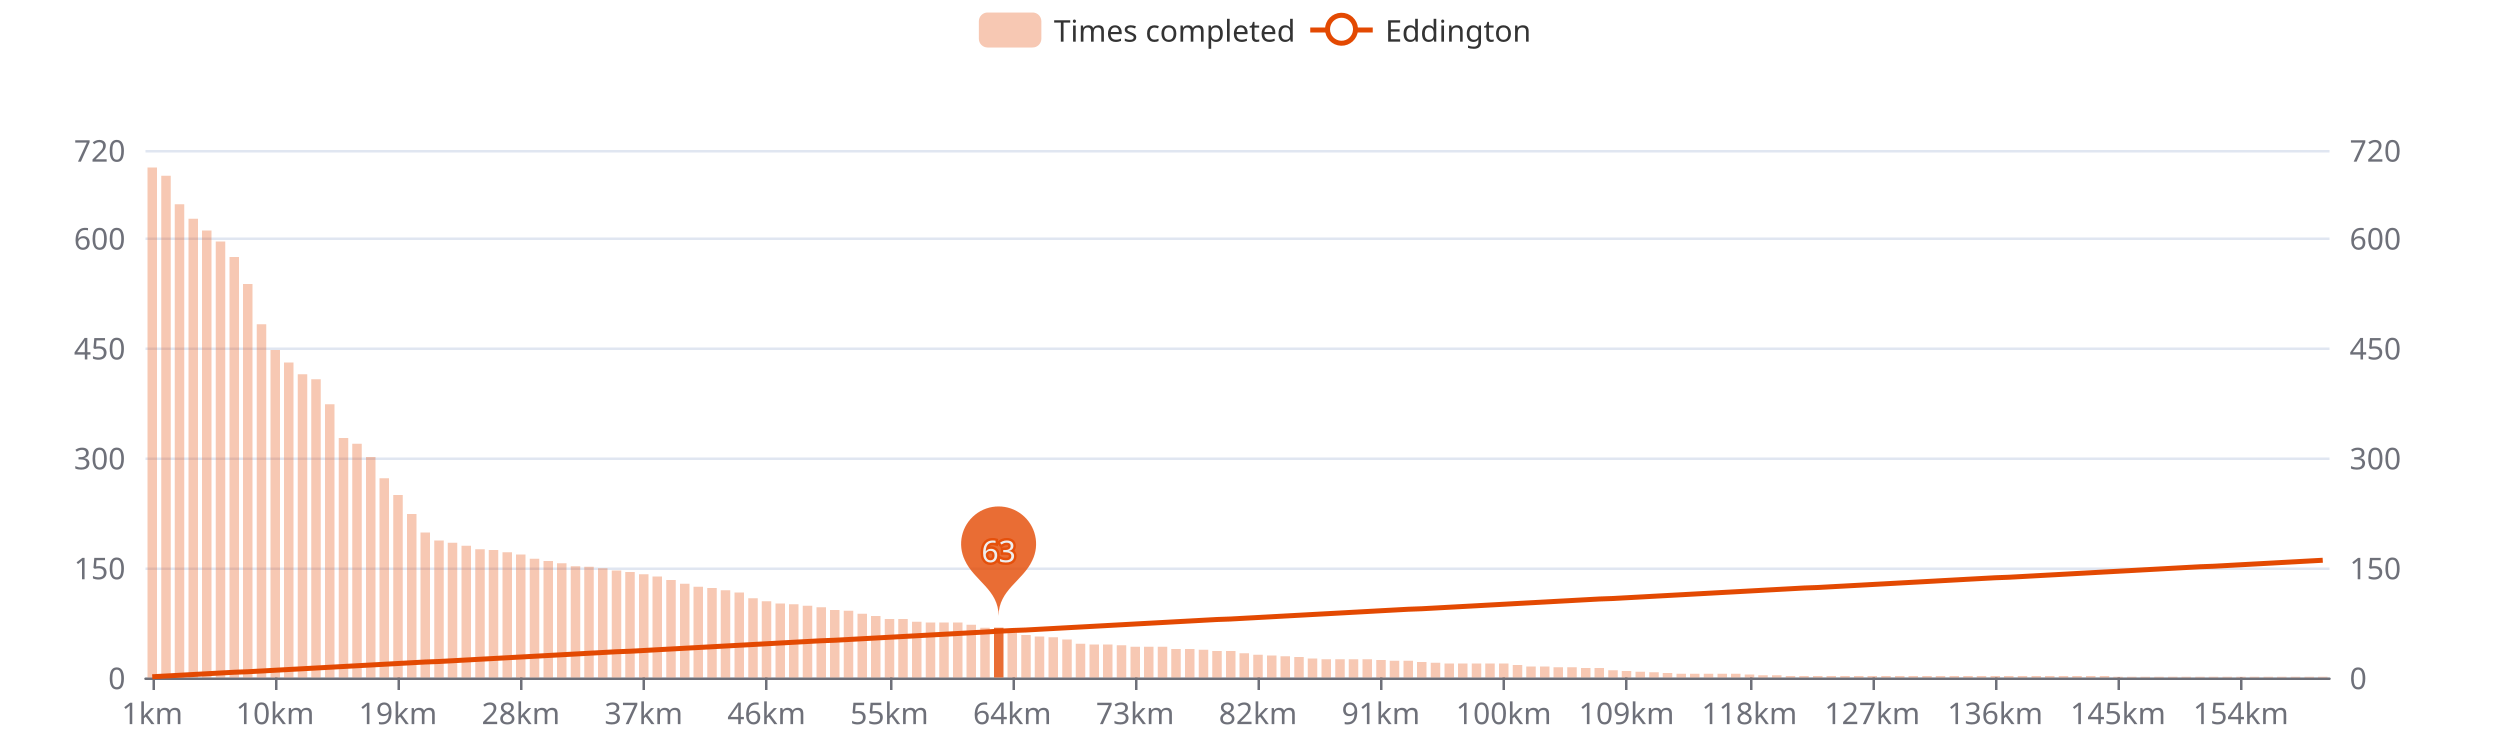
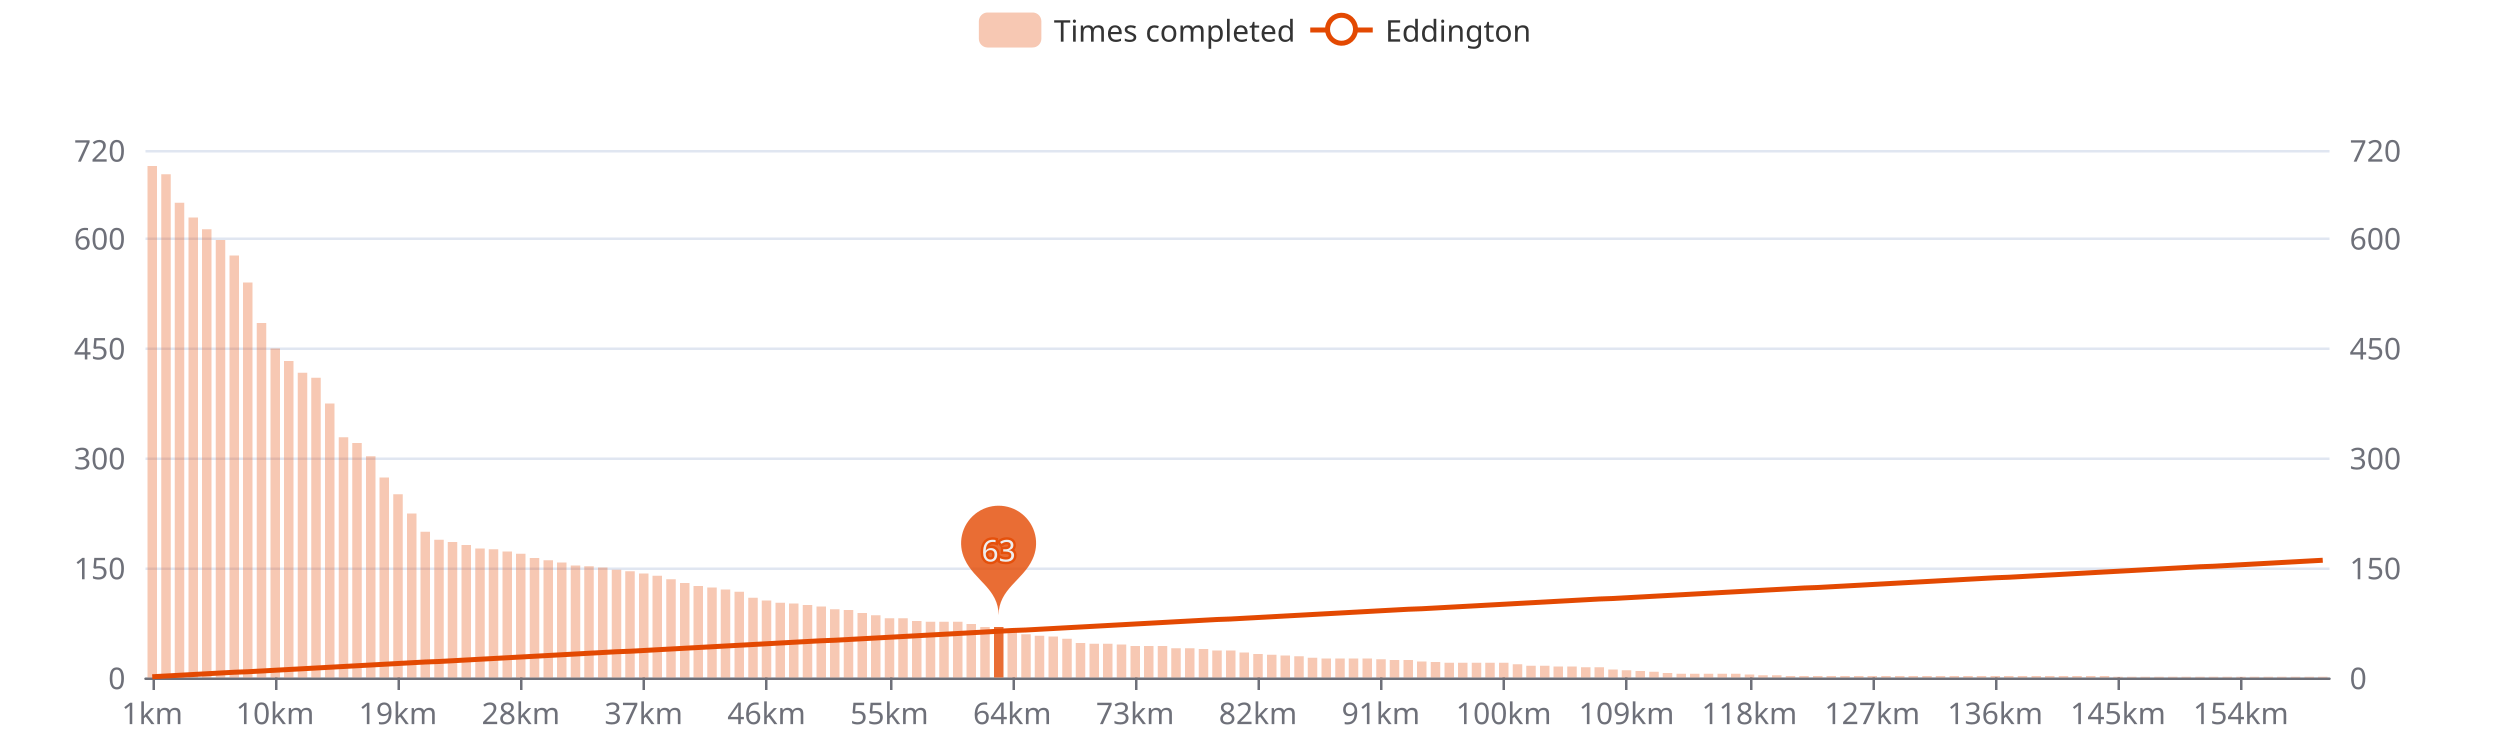
<svg xmlns="http://www.w3.org/2000/svg" width="1000" height="300" version="1.1" baseProfile="full" viewBox="0 0 1000 300">
  <rect width="1000" height="300" x="0" y="0" id="0" fill="#ffffff" />
  <path d="M58.2 271.5L931.8 271.5" fill="none" stroke="#E0E6F1" />
  <path d="M58.2 227.5L931.8 227.5" fill="none" stroke="#E0E6F1" />
  <path d="M58.2 183.5L931.8 183.5" fill="none" stroke="#E0E6F1" />
  <path d="M58.2 139.5L931.8 139.5" fill="none" stroke="#E0E6F1" />
  <path d="M58.2 95.5L931.8 95.5" fill="none" stroke="#E0E6F1" />
  <path d="M58.2 60.5L931.8 60.5" fill="none" stroke="#E0E6F1" />
  <path d="M58.2 271.5L931.8 271.5" fill="none" stroke="#6E7079" stroke-linecap="round" />
  <path d="M61.5 271L61.5 276" fill="none" stroke="#6E7079" />
  <path d="M110.5 271L110.5 276" fill="none" stroke="#6E7079" />
  <path d="M159.5 271L159.5 276" fill="none" stroke="#6E7079" />
  <path d="M208.5 271L208.5 276" fill="none" stroke="#6E7079" />
  <path d="M257.5 271L257.5 276" fill="none" stroke="#6E7079" />
  <path d="M306.5 271L306.5 276" fill="none" stroke="#6E7079" />
  <path d="M356.5 271L356.5 276" fill="none" stroke="#6E7079" />
  <path d="M405.5 271L405.5 276" fill="none" stroke="#6E7079" />
  <path d="M454.5 271L454.5 276" fill="none" stroke="#6E7079" />
  <path d="M503.5 271L503.5 276" fill="none" stroke="#6E7079" />
  <path d="M552.5 271L552.5 276" fill="none" stroke="#6E7079" />
  <path d="M601.5 271L601.5 276" fill="none" stroke="#6E7079" />
  <path d="M650.5 271L650.5 276" fill="none" stroke="#6E7079" />
  <path d="M700.5 271L700.5 276" fill="none" stroke="#6E7079" />
  <path d="M749.5 271L749.5 276" fill="none" stroke="#6E7079" />
  <path d="M798.5 271L798.5 276" fill="none" stroke="#6E7079" />
  <path d="M847.5 271L847.5 276" fill="none" stroke="#6E7079" />
  <path d="M896.5 271L896.5 276" fill="none" stroke="#6E7079" />
  <text dominant-baseline="central" text-anchor="end" style="font-size:12px;font-family:sans-serif;" transform="translate(50.16 271)" fill="#6E7079">0</text>
  <text dominant-baseline="central" text-anchor="end" style="font-size:12px;font-family:sans-serif;" transform="translate(50.16 227.0417)" fill="#6E7079">150</text>
  <text dominant-baseline="central" text-anchor="end" style="font-size:12px;font-family:sans-serif;" transform="translate(50.16 183.0833)" fill="#6E7079">300</text>
  <text dominant-baseline="central" text-anchor="end" style="font-size:12px;font-family:sans-serif;" transform="translate(50.16 139.125)" fill="#6E7079">450</text>
  <text dominant-baseline="central" text-anchor="end" style="font-size:12px;font-family:sans-serif;" transform="translate(50.16 95.1667)" fill="#6E7079">600</text>
  <text dominant-baseline="central" text-anchor="end" style="font-size:12px;font-family:sans-serif;" transform="translate(50.16 60)" fill="#6E7079">720</text>
  <text dominant-baseline="central" text-anchor="start" style="font-size:12px;font-family:sans-serif;" transform="translate(939.84 271)" fill="#6E7079">0</text>
  <text dominant-baseline="central" text-anchor="start" style="font-size:12px;font-family:sans-serif;" transform="translate(939.84 227.0417)" fill="#6E7079">150</text>
  <text dominant-baseline="central" text-anchor="start" style="font-size:12px;font-family:sans-serif;" transform="translate(939.84 183.0833)" fill="#6E7079">300</text>
  <text dominant-baseline="central" text-anchor="start" style="font-size:12px;font-family:sans-serif;" transform="translate(939.84 139.125)" fill="#6E7079">450</text>
  <text dominant-baseline="central" text-anchor="start" style="font-size:12px;font-family:sans-serif;" transform="translate(939.84 95.1667)" fill="#6E7079">600</text>
  <text dominant-baseline="central" text-anchor="start" style="font-size:12px;font-family:sans-serif;" transform="translate(939.84 60)" fill="#6E7079">720</text>
  <text dominant-baseline="central" text-anchor="middle" style="font-size:12px;font-family:sans-serif;" y="6" transform="translate(60.8903 279)" fill="#6E7079">1km</text>
  <text dominant-baseline="central" text-anchor="middle" style="font-size:12px;font-family:sans-serif;" y="6" transform="translate(110.0348 279)" fill="#6E7079">10km</text>
  <text dominant-baseline="central" text-anchor="middle" style="font-size:12px;font-family:sans-serif;" y="6" transform="translate(159.1793 279)" fill="#6E7079">19km</text>
  <text dominant-baseline="central" text-anchor="middle" style="font-size:12px;font-family:sans-serif;" y="6" transform="translate(208.3238 279)" fill="#6E7079">28km</text>
  <text dominant-baseline="central" text-anchor="middle" style="font-size:12px;font-family:sans-serif;" y="6" transform="translate(257.4683 279)" fill="#6E7079">37km</text>
  <text dominant-baseline="central" text-anchor="middle" style="font-size:12px;font-family:sans-serif;" y="6" transform="translate(306.6128 279)" fill="#6E7079">46km</text>
  <text dominant-baseline="central" text-anchor="middle" style="font-size:12px;font-family:sans-serif;" y="6" transform="translate(355.7573 279)" fill="#6E7079">55km</text>
  <text dominant-baseline="central" text-anchor="middle" style="font-size:12px;font-family:sans-serif;" y="6" transform="translate(404.9018 279)" fill="#6E7079">64km</text>
  <text dominant-baseline="central" text-anchor="middle" style="font-size:12px;font-family:sans-serif;" y="6" transform="translate(454.0463 279)" fill="#6E7079">73km</text>
  <text dominant-baseline="central" text-anchor="middle" style="font-size:12px;font-family:sans-serif;" y="6" transform="translate(503.1908 279)" fill="#6E7079">82km</text>
  <text dominant-baseline="central" text-anchor="middle" style="font-size:12px;font-family:sans-serif;" y="6" transform="translate(552.3353 279)" fill="#6E7079">91km</text>
  <text dominant-baseline="central" text-anchor="middle" style="font-size:12px;font-family:sans-serif;" y="6" transform="translate(601.4798 279)" fill="#6E7079">100km</text>
  <text dominant-baseline="central" text-anchor="middle" style="font-size:12px;font-family:sans-serif;" y="6" transform="translate(650.6243 279)" fill="#6E7079">109km</text>
  <text dominant-baseline="central" text-anchor="middle" style="font-size:12px;font-family:sans-serif;" y="6" transform="translate(699.7688 279)" fill="#6E7079">118km</text>
  <text dominant-baseline="central" text-anchor="middle" style="font-size:12px;font-family:sans-serif;" y="6" transform="translate(748.9133 279)" fill="#6E7079">127km</text>
  <text dominant-baseline="central" text-anchor="middle" style="font-size:12px;font-family:sans-serif;" y="6" transform="translate(798.0578 279)" fill="#6E7079">136km</text>
  <text dominant-baseline="central" text-anchor="middle" style="font-size:12px;font-family:sans-serif;" y="6" transform="translate(847.2023 279)" fill="#6E7079">145km</text>
  <text dominant-baseline="central" text-anchor="middle" style="font-size:12px;font-family:sans-serif;" y="6" transform="translate(896.3468 279)" fill="#6E7079">154km</text>
-   <path d="M59 271l3.8 0l0 -204l-3.8 0Z" fill="rgb(227,73,2)" fill-opacity="0.3" />
-   <path d="M64.5 271l3.8 0l0 -200.7l-3.8 0Z" fill="rgb(227,73,2)" fill-opacity="0.3" />
-   <path d="M69.9 271l3.8 0l0 -189.3l-3.8 0Z" fill="rgb(227,73,2)" fill-opacity="0.3" />
-   <path d="M75.4 271l3.8 0l0 -183.5l-3.8 0Z" fill="rgb(227,73,2)" fill-opacity="0.3" />
-   <path d="M80.8 271l3.8 0l0 -178.8l-3.8 0Z" fill="rgb(227,73,2)" fill-opacity="0.3" />
-   <path d="M86.3 271l3.8 0l0 -174.4l-3.8 0Z" fill="rgb(227,73,2)" fill-opacity="0.3" />
-   <path d="M91.8 271l3.8 0l0 -168.2l-3.8 0Z" fill="rgb(227,73,2)" fill-opacity="0.3" />
-   <path d="M97.2 271l3.8 0l0 -157.4l-3.8 0Z" fill="rgb(227,73,2)" fill-opacity="0.3" />
-   <path d="M102.7 271l3.8 0l0 -141.3l-3.8 0Z" fill="rgb(227,73,2)" fill-opacity="0.3" />
-   <path d="M108.2 271l3.8 0l0 -131l-3.8 0Z" fill="rgb(227,73,2)" fill-opacity="0.3" />
-   <path d="M113.6 271l3.8 0l0 -126l-3.8 0Z" fill="rgb(227,73,2)" fill-opacity="0.3" />
-   <path d="M119.1 271l3.8 0l0 -121.3l-3.8 0Z" fill="rgb(227,73,2)" fill-opacity="0.3" />
-   <path d="M124.5 271l3.8 0l0 -119.3l-3.8 0Z" fill="rgb(227,73,2)" fill-opacity="0.3" />
-   <path d="M130 271l3.8 0l0 -109.3l-3.8 0Z" fill="rgb(227,73,2)" fill-opacity="0.3" />
-   <path d="M135.5 271l3.8 0l0 -95.8l-3.8 0Z" fill="rgb(227,73,2)" fill-opacity="0.3" />
-   <path d="M140.9 271l3.8 0l0 -93.5l-3.8 0Z" fill="rgb(227,73,2)" fill-opacity="0.3" />
-   <path d="M146.4 271l3.8 0l0 -88.2l-3.8 0Z" fill="rgb(227,73,2)" fill-opacity="0.3" />
-   <path d="M151.8 271l3.8 0l0 -79.7l-3.8 0Z" fill="rgb(227,73,2)" fill-opacity="0.3" />
-   <path d="M157.3 271l3.8 0l0 -73l-3.8 0Z" fill="rgb(227,73,2)" fill-opacity="0.3" />
-   <path d="M162.8 271l3.8 0l0 -65.4l-3.8 0Z" fill="rgb(227,73,2)" fill-opacity="0.3" />
-   <path d="M168.2 271l3.8 0l0 -58l-3.8 0Z" fill="rgb(227,73,2)" fill-opacity="0.3" />
-   <path d="M173.7 271l3.8 0l0 -54.8l-3.8 0Z" fill="rgb(227,73,2)" fill-opacity="0.3" />
-   <path d="M179.1 271l3.8 0l0 -53.9l-3.8 0Z" fill="rgb(227,73,2)" fill-opacity="0.3" />
-   <path d="M184.6 271l3.8 0l0 -52.7l-3.8 0Z" fill="rgb(227,73,2)" fill-opacity="0.3" />
-   <path d="M190.1 271l3.8 0l0 -51.3l-3.8 0Z" fill="rgb(227,73,2)" fill-opacity="0.3" />
-   <path d="M195.5 271l3.8 0l0 -51l-3.8 0Z" fill="rgb(227,73,2)" fill-opacity="0.3" />
-   <path d="M201 271l3.8 0l0 -50.1l-3.8 0Z" fill="rgb(227,73,2)" fill-opacity="0.3" />
-   <path d="M206.4 271l3.8 0l0 -49.2l-3.8 0Z" fill="rgb(227,73,2)" fill-opacity="0.3" />
-   <path d="M211.9 271l3.8 0l0 -47.5l-3.8 0Z" fill="rgb(227,73,2)" fill-opacity="0.3" />
-   <path d="M217.4 271l3.8 0l0 -46.6l-3.8 0Z" fill="rgb(227,73,2)" fill-opacity="0.3" />
-   <path d="M222.8 271l3.8 0l0 -45.7l-3.8 0Z" fill="rgb(227,73,2)" fill-opacity="0.3" />
-   <path d="M228.3 271l3.8 0l0 -44.5l-3.8 0Z" fill="rgb(227,73,2)" fill-opacity="0.3" />
-   <path d="M233.7 271l3.8 0l0 -44.3l-3.8 0Z" fill="rgb(227,73,2)" fill-opacity="0.3" />
-   <path d="M239.2 271l3.8 0l0 -43.7l-3.8 0Z" fill="rgb(227,73,2)" fill-opacity="0.3" />
-   <path d="M244.7 271l3.8 0l0 -42.8l-3.8 0Z" fill="rgb(227,73,2)" fill-opacity="0.3" />
-   <path d="M250.1 271l3.8 0l0 -42.2l-3.8 0Z" fill="rgb(227,73,2)" fill-opacity="0.3" />
-   <path d="M255.6 271l3.8 0l0 -41.3l-3.8 0Z" fill="rgb(227,73,2)" fill-opacity="0.3" />
-   <path d="M261 271l3.8 0l0 -40.4l-3.8 0Z" fill="rgb(227,73,2)" fill-opacity="0.3" />
-   <path d="M266.5 271l3.8 0l0 -39l-3.8 0Z" fill="rgb(227,73,2)" fill-opacity="0.3" />
-   <path d="M272 271l3.8 0l0 -37.5l-3.8 0Z" fill="rgb(227,73,2)" fill-opacity="0.3" />
-   <path d="M277.4 271l3.8 0l0 -36.3l-3.8 0Z" fill="rgb(227,73,2)" fill-opacity="0.3" />
-   <path d="M282.9 271l3.8 0l0 -35.8l-3.8 0Z" fill="rgb(227,73,2)" fill-opacity="0.3" />
-   <path d="M288.3 271l3.8 0l0 -34.9l-3.8 0Z" fill="rgb(227,73,2)" fill-opacity="0.3" />
-   <path d="M293.8 271l3.8 0l0 -34l-3.8 0Z" fill="rgb(227,73,2)" fill-opacity="0.3" />
-   <path d="M299.3 271l3.8 0l0 -31.7l-3.8 0Z" fill="rgb(227,73,2)" fill-opacity="0.3" />
-   <path d="M304.7 271l3.8 0l0 -30.5l-3.8 0Z" fill="rgb(227,73,2)" fill-opacity="0.3" />
-   <path d="M310.2 271l3.8 0l0 -29.6l-3.8 0Z" fill="rgb(227,73,2)" fill-opacity="0.3" />
-   <path d="M315.6 271l3.8 0l0 -29.3l-3.8 0Z" fill="rgb(227,73,2)" fill-opacity="0.3" />
-   <path d="M321.1 271l3.8 0l0 -28.7l-3.8 0Z" fill="rgb(227,73,2)" fill-opacity="0.3" />
-   <path d="M326.6 271l3.8 0l0 -28.1l-3.8 0Z" fill="rgb(227,73,2)" fill-opacity="0.3" />
-   <path d="M332 271l3.8 0l0 -27l-3.8 0Z" fill="rgb(227,73,2)" fill-opacity="0.3" />
-   <path d="M337.5 271l3.8 0l0 -26.7l-3.8 0Z" fill="rgb(227,73,2)" fill-opacity="0.3" />
-   <path d="M343 271l3.8 0l0 -25.5l-3.8 0Z" fill="rgb(227,73,2)" fill-opacity="0.3" />
-   <path d="M348.4 271l3.8 0l0 -24.6l-3.8 0Z" fill="rgb(227,73,2)" fill-opacity="0.3" />
-   <path d="M353.9 271l3.8 0l0 -23.4l-3.8 0Z" fill="rgb(227,73,2)" fill-opacity="0.3" />
-   <path d="M359.3 271l3.8 0l0 -23.4l-3.8 0Z" fill="rgb(227,73,2)" fill-opacity="0.3" />
-   <path d="M364.8 271l3.8 0l0 -22.3l-3.8 0Z" fill="rgb(227,73,2)" fill-opacity="0.3" />
-   <path d="M370.3 271l3.8 0l0 -22l-3.8 0Z" fill="rgb(227,73,2)" fill-opacity="0.3" />
-   <path d="M375.7 271l3.8 0l0 -22l-3.8 0Z" fill="rgb(227,73,2)" fill-opacity="0.3" />
-   <path d="M381.2 271l3.8 0l0 -22l-3.8 0Z" fill="rgb(227,73,2)" fill-opacity="0.3" />
-   <path d="M386.6 271l3.8 0l0 -21.1l-3.8 0Z" fill="rgb(227,73,2)" fill-opacity="0.3" />
-   <path d="M392.1 271l3.8 0l0 -19.9l-3.8 0Z" fill="rgb(227,73,2)" fill-opacity="0.3" />
-   <path d="M397.6 271l3.8 0l0 -19.9l-3.8 0Z" fill="rgb(227,73,2)" fill-opacity="0.8" />
-   <path d="M403 271l3.8 0l0 -17.9l-3.8 0Z" fill="rgb(227,73,2)" fill-opacity="0.3" />
-   <path d="M408.5 271l3.8 0l0 -17l-3.8 0Z" fill="rgb(227,73,2)" fill-opacity="0.3" />
-   <path d="M413.9 271l3.8 0l0 -16.4l-3.8 0Z" fill="rgb(227,73,2)" fill-opacity="0.3" />
-   <path d="M419.4 271l3.8 0l0 -16.1l-3.8 0Z" fill="rgb(227,73,2)" fill-opacity="0.3" />
-   <path d="M424.9 271l3.8 0l0 -15.2l-3.8 0Z" fill="rgb(227,73,2)" fill-opacity="0.3" />
-   <path d="M430.3 271l3.8 0l0 -13.5l-3.8 0Z" fill="rgb(227,73,2)" fill-opacity="0.3" />
-   <path d="M435.8 271l3.8 0l0 -13.2l-3.8 0Z" fill="rgb(227,73,2)" fill-opacity="0.3" />
-   <path d="M441.2 271l3.8 0l0 -13.2l-3.8 0Z" fill="rgb(227,73,2)" fill-opacity="0.3" />
-   <path d="M446.7 271l3.8 0l0 -12.9l-3.8 0Z" fill="rgb(227,73,2)" fill-opacity="0.3" />
-   <path d="M452.2 271l3.8 0l0 -12.3l-3.8 0Z" fill="rgb(227,73,2)" fill-opacity="0.3" />
-   <path d="M457.6 271l3.8 0l0 -12.3l-3.8 0Z" fill="rgb(227,73,2)" fill-opacity="0.3" />
-   <path d="M463.1 271l3.8 0l0 -12.3l-3.8 0Z" fill="rgb(227,73,2)" fill-opacity="0.3" />
-   <path d="M468.5 271l3.8 0l0 -11.4l-3.8 0Z" fill="rgb(227,73,2)" fill-opacity="0.3" />
-   <path d="M474 271l3.8 0l0 -11.4l-3.8 0Z" fill="rgb(227,73,2)" fill-opacity="0.3" />
-   <path d="M479.5 271l3.8 0l0 -11.1l-3.8 0Z" fill="rgb(227,73,2)" fill-opacity="0.3" />
-   <path d="M484.9 271l3.8 0l0 -10.6l-3.8 0Z" fill="rgb(227,73,2)" fill-opacity="0.3" />
-   <path d="M490.4 271l3.8 0l0 -10.6l-3.8 0Z" fill="rgb(227,73,2)" fill-opacity="0.3" />
-   <path d="M495.8 271l3.8 0l0 -9.7l-3.8 0Z" fill="rgb(227,73,2)" fill-opacity="0.3" />
-   <path d="M501.3 271l3.8 0l0 -9.1l-3.8 0Z" fill="rgb(227,73,2)" fill-opacity="0.3" />
-   <path d="M506.8 271l3.8 0l0 -8.8l-3.8 0Z" fill="rgb(227,73,2)" fill-opacity="0.3" />
-   <path d="M512.2 271l3.8 0l0 -8.5l-3.8 0Z" fill="rgb(227,73,2)" fill-opacity="0.3" />
-   <path d="M517.7 271l3.8 0l0 -8.2l-3.8 0Z" fill="rgb(227,73,2)" fill-opacity="0.3" />
-   <path d="M523.1 271l3.8 0l0 -7.6l-3.8 0Z" fill="rgb(227,73,2)" fill-opacity="0.3" />
-   <path d="M528.6 271l3.8 0l0 -7.3l-3.8 0Z" fill="rgb(227,73,2)" fill-opacity="0.3" />
-   <path d="M534.1 271l3.8 0l0 -7.3l-3.8 0Z" fill="rgb(227,73,2)" fill-opacity="0.3" />
-   <path d="M539.5 271l3.8 0l0 -7.3l-3.8 0Z" fill="rgb(227,73,2)" fill-opacity="0.3" />
-   <path d="M545 271l3.8 0l0 -7.3l-3.8 0Z" fill="rgb(227,73,2)" fill-opacity="0.3" />
-   <path d="M550.5 271l3.8 0l0 -7l-3.8 0Z" fill="rgb(227,73,2)" fill-opacity="0.3" />
-   <path d="M555.9 271l3.8 0l0 -6.7l-3.8 0Z" fill="rgb(227,73,2)" fill-opacity="0.3" />
-   <path d="M561.4 271l3.8 0l0 -6.7l-3.8 0Z" fill="rgb(227,73,2)" fill-opacity="0.3" />
-   <path d="M566.8 271l3.8 0l0 -6.2l-3.8 0Z" fill="rgb(227,73,2)" fill-opacity="0.3" />
-   <path d="M572.3 271l3.8 0l0 -5.9l-3.8 0Z" fill="rgb(227,73,2)" fill-opacity="0.3" />
-   <path d="M577.8 271l3.8 0l0 -5.6l-3.8 0Z" fill="rgb(227,73,2)" fill-opacity="0.3" />
-   <path d="M583.2 271l3.8 0l0 -5.6l-3.8 0Z" fill="rgb(227,73,2)" fill-opacity="0.3" />
-   <path d="M588.7 271l3.8 0l0 -5.6l-3.8 0Z" fill="rgb(227,73,2)" fill-opacity="0.3" />
-   <path d="M594.1 271l3.8 0l0 -5.6l-3.8 0Z" fill="rgb(227,73,2)" fill-opacity="0.3" />
-   <path d="M599.6 271l3.8 0l0 -5.6l-3.8 0Z" fill="rgb(227,73,2)" fill-opacity="0.3" />
-   <path d="M605.1 271l3.8 0l0 -5l-3.8 0Z" fill="rgb(227,73,2)" fill-opacity="0.3" />
-   <path d="M610.5 271l3.8 0l0 -4.4l-3.8 0Z" fill="rgb(227,73,2)" fill-opacity="0.3" />
-   <path d="M616 271l3.8 0l0 -4.4l-3.8 0Z" fill="rgb(227,73,2)" fill-opacity="0.3" />
-   <path d="M621.4 271l3.8 0l0 -4.1l-3.8 0Z" fill="rgb(227,73,2)" fill-opacity="0.3" />
-   <path d="M626.9 271l3.8 0l0 -4.1l-3.8 0Z" fill="rgb(227,73,2)" fill-opacity="0.3" />
-   <path d="M632.4 271l3.8 0l0 -3.8l-3.8 0Z" fill="rgb(227,73,2)" fill-opacity="0.3" />
-   <path d="M637.8 271l3.8 0l0 -3.8l-3.8 0Z" fill="rgb(227,73,2)" fill-opacity="0.3" />
-   <path d="M643.3 271l3.8 0l0 -2.9l-3.8 0Z" fill="rgb(227,73,2)" fill-opacity="0.3" />
-   <path d="M648.7 271l3.8 0l0 -2.6l-3.8 0Z" fill="rgb(227,73,2)" fill-opacity="0.3" />
-   <path d="M654.2 271l3.8 0l0 -2.3l-3.8 0Z" fill="rgb(227,73,2)" fill-opacity="0.3" />
-   <path d="M659.7 271l3.8 0l0 -2.1l-3.8 0Z" fill="rgb(227,73,2)" fill-opacity="0.3" />
+   <path d="M59 271l3.8 0l0 -204.6l-3.8 0Z" fill="rgb(227,73,2)" fill-opacity="0.3" />
+   <path d="M64.5 271l3.8 0l0 -201.3l-3.8 0Z" fill="rgb(227,73,2)" fill-opacity="0.3" />
+   <path d="M69.9 271l3.8 0l0 -189.9l-3.8 0Z" fill="rgb(227,73,2)" fill-opacity="0.3" />
+   <path d="M75.4 271l3.8 0l0 -184l-3.8 0Z" fill="rgb(227,73,2)" fill-opacity="0.3" />
+   <path d="M80.8 271l3.8 0l0 -179.3l-3.8 0Z" fill="rgb(227,73,2)" fill-opacity="0.3" />
+   <path d="M86.3 271l3.8 0l0 -175l-3.8 0Z" fill="rgb(227,73,2)" fill-opacity="0.3" />
+   <path d="M91.8 271l3.8 0l0 -168.8l-3.8 0Z" fill="rgb(227,73,2)" fill-opacity="0.3" />
+   <path d="M97.2 271l3.8 0l0 -158l-3.8 0Z" fill="rgb(227,73,2)" fill-opacity="0.3" />
+   <path d="M102.7 271l3.8 0l0 -141.8l-3.8 0Z" fill="rgb(227,73,2)" fill-opacity="0.3" />
+   <path d="M108.2 271l3.8 0l0 -131.6l-3.8 0Z" fill="rgb(227,73,2)" fill-opacity="0.3" />
+   <path d="M113.6 271l3.8 0l0 -126.6l-3.8 0Z" fill="rgb(227,73,2)" fill-opacity="0.3" />
+   <path d="M119.1 271l3.8 0l0 -121.9l-3.8 0Z" fill="rgb(227,73,2)" fill-opacity="0.3" />
+   <path d="M124.5 271l3.8 0l0 -119.9l-3.8 0Z" fill="rgb(227,73,2)" fill-opacity="0.3" />
+   <path d="M130 271l3.8 0l0 -109.6l-3.8 0Z" fill="rgb(227,73,2)" fill-opacity="0.3" />
+   <path d="M135.5 271l3.8 0l0 -96.1l-3.8 0Z" fill="rgb(227,73,2)" fill-opacity="0.3" />
+   <path d="M140.9 271l3.8 0l0 -93.8l-3.8 0Z" fill="rgb(227,73,2)" fill-opacity="0.3" />
+   <path d="M146.4 271l3.8 0l0 -88.5l-3.8 0Z" fill="rgb(227,73,2)" fill-opacity="0.3" />
+   <path d="M151.8 271l3.8 0l0 -80l-3.8 0Z" fill="rgb(227,73,2)" fill-opacity="0.3" />
+   <path d="M157.3 271l3.8 0l0 -73.3l-3.8 0Z" fill="rgb(227,73,2)" fill-opacity="0.3" />
+   <path d="M162.8 271l3.8 0l0 -65.6l-3.8 0Z" fill="rgb(227,73,2)" fill-opacity="0.3" />
+   <path d="M168.2 271l3.8 0l0 -58.3l-3.8 0Z" fill="rgb(227,73,2)" fill-opacity="0.3" />
+   <path d="M173.7 271l3.8 0l0 -55.1l-3.8 0Z" fill="rgb(227,73,2)" fill-opacity="0.3" />
+   <path d="M179.1 271l3.8 0l0 -54.2l-3.8 0Z" fill="rgb(227,73,2)" fill-opacity="0.3" />
+   <path d="M184.6 271l3.8 0l0 -53l-3.8 0Z" fill="rgb(227,73,2)" fill-opacity="0.3" />
+   <path d="M190.1 271l3.8 0l0 -51.6l-3.8 0Z" fill="rgb(227,73,2)" fill-opacity="0.3" />
+   <path d="M195.5 271l3.8 0l0 -51.3l-3.8 0Z" fill="rgb(227,73,2)" fill-opacity="0.3" />
+   <path d="M201 271l3.8 0l0 -50.4l-3.8 0Z" fill="rgb(227,73,2)" fill-opacity="0.3" />
+   <path d="M206.4 271l3.8 0l0 -49.5l-3.8 0Z" fill="rgb(227,73,2)" fill-opacity="0.3" />
+   <path d="M211.9 271l3.8 0l0 -47.8l-3.8 0Z" fill="rgb(227,73,2)" fill-opacity="0.3" />
+   <path d="M217.4 271l3.8 0l0 -46.9l-3.8 0Z" fill="rgb(227,73,2)" fill-opacity="0.3" />
+   <path d="M222.8 271l3.8 0l0 -46l-3.8 0Z" fill="rgb(227,73,2)" fill-opacity="0.3" />
+   <path d="M228.3 271l3.8 0l0 -44.8l-3.8 0Z" fill="rgb(227,73,2)" fill-opacity="0.3" />
+   <path d="M233.7 271l3.8 0l0 -44.5l-3.8 0Z" fill="rgb(227,73,2)" fill-opacity="0.3" />
+   <path d="M239.2 271l3.8 0l0 -44l-3.8 0Z" fill="rgb(227,73,2)" fill-opacity="0.3" />
+   <path d="M244.7 271l3.8 0l0 -43.1l-3.8 0Z" fill="rgb(227,73,2)" fill-opacity="0.3" />
+   <path d="M250.1 271l3.8 0l0 -42.5l-3.8 0Z" fill="rgb(227,73,2)" fill-opacity="0.3" />
+   <path d="M255.6 271l3.8 0l0 -41.6l-3.8 0Z" fill="rgb(227,73,2)" fill-opacity="0.3" />
+   <path d="M261 271l3.8 0l0 -40.7l-3.8 0Z" fill="rgb(227,73,2)" fill-opacity="0.3" />
+   <path d="M266.5 271l3.8 0l0 -39.3l-3.8 0Z" fill="rgb(227,73,2)" fill-opacity="0.3" />
+   <path d="M272 271l3.8 0l0 -37.8l-3.8 0Z" fill="rgb(227,73,2)" fill-opacity="0.3" />
+   <path d="M277.4 271l3.8 0l0 -36.6l-3.8 0Z" fill="rgb(227,73,2)" fill-opacity="0.3" />
+   <path d="M282.9 271l3.8 0l0 -36l-3.8 0Z" fill="rgb(227,73,2)" fill-opacity="0.3" />
+   <path d="M288.3 271l3.8 0l0 -35.2l-3.8 0Z" fill="rgb(227,73,2)" fill-opacity="0.3" />
+   <path d="M293.8 271l3.8 0l0 -34.3l-3.8 0Z" fill="rgb(227,73,2)" fill-opacity="0.3" />
+   <path d="M299.3 271l3.8 0l0 -31.9l-3.8 0Z" fill="rgb(227,73,2)" fill-opacity="0.3" />
+   <path d="M304.7 271l3.8 0l0 -30.8l-3.8 0Z" fill="rgb(227,73,2)" fill-opacity="0.3" />
+   <path d="M310.2 271l3.8 0l0 -29.9l-3.8 0Z" fill="rgb(227,73,2)" fill-opacity="0.3" />
+   <path d="M315.6 271l3.8 0l0 -29.6l-3.8 0Z" fill="rgb(227,73,2)" fill-opacity="0.3" />
+   <path d="M321.1 271l3.8 0l0 -29l-3.8 0Z" fill="rgb(227,73,2)" fill-opacity="0.3" />
+   <path d="M326.6 271l3.8 0l0 -28.4l-3.8 0Z" fill="rgb(227,73,2)" fill-opacity="0.3" />
+   <path d="M332 271l3.8 0l0 -27.3l-3.8 0Z" fill="rgb(227,73,2)" fill-opacity="0.3" />
+   <path d="M337.5 271l3.8 0l0 -27l-3.8 0Z" fill="rgb(227,73,2)" fill-opacity="0.3" />
+   <path d="M343 271l3.8 0l0 -25.8l-3.8 0Z" fill="rgb(227,73,2)" fill-opacity="0.3" />
+   <path d="M348.4 271l3.8 0l0 -24.9l-3.8 0Z" fill="rgb(227,73,2)" fill-opacity="0.3" />
+   <path d="M353.9 271l3.8 0l0 -23.7l-3.8 0Z" fill="rgb(227,73,2)" fill-opacity="0.3" />
+   <path d="M359.3 271l3.8 0l0 -23.7l-3.8 0Z" fill="rgb(227,73,2)" fill-opacity="0.3" />
+   <path d="M364.8 271l3.8 0l0 -22.6l-3.8 0Z" fill="rgb(227,73,2)" fill-opacity="0.3" />
+   <path d="M370.3 271l3.8 0l0 -22.3l-3.8 0Z" fill="rgb(227,73,2)" fill-opacity="0.3" />
+   <path d="M375.7 271l3.8 0l0 -22.3l-3.8 0Z" fill="rgb(227,73,2)" fill-opacity="0.3" />
+   <path d="M381.2 271l3.8 0l0 -22.3l-3.8 0Z" fill="rgb(227,73,2)" fill-opacity="0.3" />
+   <path d="M386.6 271l3.8 0l0 -21.4l-3.8 0Z" fill="rgb(227,73,2)" fill-opacity="0.3" />
+   <path d="M392.1 271l3.8 0l0 -20.2l-3.8 0Z" fill="rgb(227,73,2)" fill-opacity="0.3" />
+   <path d="M397.6 271l3.8 0l0 -20.2l-3.8 0Z" fill="rgb(227,73,2)" fill-opacity="0.8" />
+   <path d="M403 271l3.8 0l0 -18.2l-3.8 0Z" fill="rgb(227,73,2)" fill-opacity="0.3" />
+   <path d="M408.5 271l3.8 0l0 -17.3l-3.8 0Z" fill="rgb(227,73,2)" fill-opacity="0.3" />
+   <path d="M413.9 271l3.8 0l0 -16.7l-3.8 0Z" fill="rgb(227,73,2)" fill-opacity="0.3" />
+   <path d="M419.4 271l3.8 0l0 -16.4l-3.8 0Z" fill="rgb(227,73,2)" fill-opacity="0.3" />
+   <path d="M424.9 271l3.8 0l0 -15.5l-3.8 0Z" fill="rgb(227,73,2)" fill-opacity="0.3" />
+   <path d="M430.3 271l3.8 0l0 -13.8l-3.8 0Z" fill="rgb(227,73,2)" fill-opacity="0.3" />
+   <path d="M435.8 271l3.8 0l0 -13.5l-3.8 0Z" fill="rgb(227,73,2)" fill-opacity="0.3" />
+   <path d="M441.2 271l3.8 0l0 -13.5l-3.8 0Z" fill="rgb(227,73,2)" fill-opacity="0.3" />
+   <path d="M446.7 271l3.8 0l0 -13.2l-3.8 0Z" fill="rgb(227,73,2)" fill-opacity="0.3" />
+   <path d="M452.2 271l3.8 0l0 -12.6l-3.8 0Z" fill="rgb(227,73,2)" fill-opacity="0.3" />
+   <path d="M457.6 271l3.8 0l0 -12.6l-3.8 0Z" fill="rgb(227,73,2)" fill-opacity="0.3" />
+   <path d="M463.1 271l3.8 0l0 -12.6l-3.8 0Z" fill="rgb(227,73,2)" fill-opacity="0.3" />
+   <path d="M468.5 271l3.8 0l0 -11.7l-3.8 0Z" fill="rgb(227,73,2)" fill-opacity="0.3" />
+   <path d="M474 271l3.8 0l0 -11.7l-3.8 0Z" fill="rgb(227,73,2)" fill-opacity="0.3" />
+   <path d="M479.5 271l3.8 0l0 -11.4l-3.8 0Z" fill="rgb(227,73,2)" fill-opacity="0.3" />
+   <path d="M484.9 271l3.8 0l0 -10.8l-3.8 0Z" fill="rgb(227,73,2)" fill-opacity="0.3" />
+   <path d="M490.4 271l3.8 0l0 -10.8l-3.8 0Z" fill="rgb(227,73,2)" fill-opacity="0.3" />
+   <path d="M495.8 271l3.8 0l0 -10l-3.8 0Z" fill="rgb(227,73,2)" fill-opacity="0.3" />
+   <path d="M501.3 271l3.8 0l0 -9.4l-3.8 0Z" fill="rgb(227,73,2)" fill-opacity="0.3" />
+   <path d="M506.8 271l3.8 0l0 -9.1l-3.8 0Z" fill="rgb(227,73,2)" fill-opacity="0.3" />
+   <path d="M512.2 271l3.8 0l0 -8.8l-3.8 0Z" fill="rgb(227,73,2)" fill-opacity="0.3" />
+   <path d="M517.7 271l3.8 0l0 -8.5l-3.8 0Z" fill="rgb(227,73,2)" fill-opacity="0.3" />
+   <path d="M523.1 271l3.8 0l0 -7.9l-3.8 0Z" fill="rgb(227,73,2)" fill-opacity="0.3" />
+   <path d="M528.6 271l3.8 0l0 -7.6l-3.8 0Z" fill="rgb(227,73,2)" fill-opacity="0.3" />
+   <path d="M534.1 271l3.8 0l0 -7.6l-3.8 0Z" fill="rgb(227,73,2)" fill-opacity="0.3" />
+   <path d="M539.5 271l3.8 0l0 -7.6l-3.8 0Z" fill="rgb(227,73,2)" fill-opacity="0.3" />
+   <path d="M545 271l3.8 0l0 -7.6l-3.8 0Z" fill="rgb(227,73,2)" fill-opacity="0.3" />
+   <path d="M550.5 271l3.8 0l0 -7.3l-3.8 0Z" fill="rgb(227,73,2)" fill-opacity="0.3" />
+   <path d="M555.9 271l3.8 0l0 -7l-3.8 0Z" fill="rgb(227,73,2)" fill-opacity="0.3" />
+   <path d="M561.4 271l3.8 0l0 -7l-3.8 0Z" fill="rgb(227,73,2)" fill-opacity="0.3" />
+   <path d="M566.8 271l3.8 0l0 -6.4l-3.8 0Z" fill="rgb(227,73,2)" fill-opacity="0.3" />
+   <path d="M572.3 271l3.8 0l0 -6.2l-3.8 0Z" fill="rgb(227,73,2)" fill-opacity="0.3" />
+   <path d="M577.8 271l3.8 0l0 -5.9l-3.8 0Z" fill="rgb(227,73,2)" fill-opacity="0.3" />
+   <path d="M583.2 271l3.8 0l0 -5.9l-3.8 0Z" fill="rgb(227,73,2)" fill-opacity="0.3" />
+   <path d="M588.7 271l3.8 0l0 -5.9l-3.8 0Z" fill="rgb(227,73,2)" fill-opacity="0.3" />
+   <path d="M594.1 271l3.8 0l0 -5.9l-3.8 0Z" fill="rgb(227,73,2)" fill-opacity="0.3" />
+   <path d="M599.6 271l3.8 0l0 -5.9l-3.8 0Z" fill="rgb(227,73,2)" fill-opacity="0.3" />
+   <path d="M605.1 271l3.8 0l0 -5.3l-3.8 0Z" fill="rgb(227,73,2)" fill-opacity="0.3" />
+   <path d="M610.5 271l3.8 0l0 -4.7l-3.8 0Z" fill="rgb(227,73,2)" fill-opacity="0.3" />
+   <path d="M616 271l3.8 0l0 -4.7l-3.8 0Z" fill="rgb(227,73,2)" fill-opacity="0.3" />
+   <path d="M621.4 271l3.8 0l0 -4.4l-3.8 0Z" fill="rgb(227,73,2)" fill-opacity="0.3" />
+   <path d="M626.9 271l3.8 0l0 -4.4l-3.8 0Z" fill="rgb(227,73,2)" fill-opacity="0.3" />
+   <path d="M632.4 271l3.8 0l0 -4.1l-3.8 0Z" fill="rgb(227,73,2)" fill-opacity="0.3" />
+   <path d="M637.8 271l3.8 0l0 -4.1l-3.8 0Z" fill="rgb(227,73,2)" fill-opacity="0.3" />
+   <path d="M643.3 271l3.8 0l0 -3.2l-3.8 0Z" fill="rgb(227,73,2)" fill-opacity="0.3" />
+   <path d="M648.7 271l3.8 0l0 -2.9l-3.8 0Z" fill="rgb(227,73,2)" fill-opacity="0.3" />
+   <path d="M654.2 271l3.8 0l0 -2.6l-3.8 0Z" fill="rgb(227,73,2)" fill-opacity="0.3" />
+   <path d="M659.7 271l3.8 0l0 -2.3l-3.8 0Z" fill="rgb(227,73,2)" fill-opacity="0.3" />
  <path d="M665.1 271l3.8 0l0 -1.8l-3.8 0Z" fill="rgb(227,73,2)" fill-opacity="0.3" />
  <path d="M670.6 271l3.8 0l0 -1.5l-3.8 0Z" fill="rgb(227,73,2)" fill-opacity="0.3" />
  <path d="M676 271l3.8 0l0 -1.5l-3.8 0Z" fill="rgb(227,73,2)" fill-opacity="0.3" />
  <path d="M681.5 271l3.8 0l0 -1.5l-3.8 0Z" fill="rgb(227,73,2)" fill-opacity="0.3" />
  <path d="M687 271l3.8 0l0 -1.5l-3.8 0Z" fill="rgb(227,73,2)" fill-opacity="0.3" />
  <path d="M692.4 271l3.8 0l0 -1.5l-3.8 0Z" fill="rgb(227,73,2)" fill-opacity="0.3" />
  <path d="M697.9 271l3.8 0l0 -1.2l-3.8 0Z" fill="rgb(227,73,2)" fill-opacity="0.3" />
  <path d="M703.3 271l3.8 0l0 -0.9l-3.8 0Z" fill="rgb(227,73,2)" fill-opacity="0.3" />
  <path d="M708.8 271l3.8 0l0 -0.9l-3.8 0Z" fill="rgb(227,73,2)" fill-opacity="0.3" />
  <path d="M714.3 271l3.8 0l0 -0.6l-3.8 0Z" fill="rgb(227,73,2)" fill-opacity="0.3" />
  <path d="M719.7 271l3.8 0l0 -0.6l-3.8 0Z" fill="rgb(227,73,2)" fill-opacity="0.3" />
  <path d="M725.2 271l3.8 0l0 -0.6l-3.8 0Z" fill="rgb(227,73,2)" fill-opacity="0.3" />
  <path d="M730.6 271l3.8 0l0 -0.6l-3.8 0Z" fill="rgb(227,73,2)" fill-opacity="0.3" />
  <path d="M736.1 271l3.8 0l0 -0.6l-3.8 0Z" fill="rgb(227,73,2)" fill-opacity="0.3" />
  <path d="M741.6 271l3.8 0l0 -0.6l-3.8 0Z" fill="rgb(227,73,2)" fill-opacity="0.3" />
  <path d="M747 271l3.8 0l0 -0.6l-3.8 0Z" fill="rgb(227,73,2)" fill-opacity="0.3" />
  <path d="M752.5 271l3.8 0l0 -0.6l-3.8 0Z" fill="rgb(227,73,2)" fill-opacity="0.3" />
  <path d="M758 271l3.8 0l0 -0.6l-3.8 0Z" fill="rgb(227,73,2)" fill-opacity="0.3" />
  <path d="M763.4 271l3.8 0l0 -0.6l-3.8 0Z" fill="rgb(227,73,2)" fill-opacity="0.3" />
  <path d="M768.9 271l3.8 0l0 -0.6l-3.8 0Z" fill="rgb(227,73,2)" fill-opacity="0.3" />
  <path d="M774.3 271l3.8 0l0 -0.6l-3.8 0Z" fill="rgb(227,73,2)" fill-opacity="0.3" />
  <path d="M779.8 271l3.8 0l0 -0.6l-3.8 0Z" fill="rgb(227,73,2)" fill-opacity="0.3" />
  <path d="M785.3 271l3.8 0l0 -0.6l-3.8 0Z" fill="rgb(227,73,2)" fill-opacity="0.3" />
  <path d="M790.7 271l3.8 0l0 -0.6l-3.8 0Z" fill="rgb(227,73,2)" fill-opacity="0.3" />
  <path d="M796.2 271l3.8 0l0 -0.6l-3.8 0Z" fill="rgb(227,73,2)" fill-opacity="0.3" />
  <path d="M801.6 271l3.8 0l0 -0.6l-3.8 0Z" fill="rgb(227,73,2)" fill-opacity="0.3" />
  <path d="M807.1 271l3.8 0l0 -0.6l-3.8 0Z" fill="rgb(227,73,2)" fill-opacity="0.3" />
  <path d="M812.6 271l3.8 0l0 -0.6l-3.8 0Z" fill="rgb(227,73,2)" fill-opacity="0.3" />
  <path d="M818 271l3.8 0l0 -0.6l-3.8 0Z" fill="rgb(227,73,2)" fill-opacity="0.3" />
  <path d="M823.5 271l3.8 0l0 -0.6l-3.8 0Z" fill="rgb(227,73,2)" fill-opacity="0.3" />
  <path d="M828.9 271l3.8 0l0 -0.6l-3.8 0Z" fill="rgb(227,73,2)" fill-opacity="0.3" />
  <path d="M834.4 271l3.8 0l0 -0.6l-3.8 0Z" fill="rgb(227,73,2)" fill-opacity="0.3" />
  <path d="M839.9 271l3.8 0l0 -0.6l-3.8 0Z" fill="rgb(227,73,2)" fill-opacity="0.3" />
  <path d="M845.3 271l3.8 0l0 -0.3l-3.8 0Z" fill="rgb(227,73,2)" fill-opacity="0.3" />
  <path d="M850.8 271l3.8 0l0 -0.3l-3.8 0Z" fill="rgb(227,73,2)" fill-opacity="0.3" />
  <path d="M856.2 271l3.8 0l0 -0.3l-3.8 0Z" fill="rgb(227,73,2)" fill-opacity="0.3" />
  <path d="M861.7 271l3.8 0l0 -0.3l-3.8 0Z" fill="rgb(227,73,2)" fill-opacity="0.3" />
  <path d="M867.2 271l3.8 0l0 -0.3l-3.8 0Z" fill="rgb(227,73,2)" fill-opacity="0.3" />
  <path d="M872.6 271l3.8 0l0 -0.3l-3.8 0Z" fill="rgb(227,73,2)" fill-opacity="0.3" />
  <path d="M878.1 271l3.8 0l0 -0.3l-3.8 0Z" fill="rgb(227,73,2)" fill-opacity="0.3" />
  <path d="M883.5 271l3.8 0l0 -0.3l-3.8 0Z" fill="rgb(227,73,2)" fill-opacity="0.3" />
  <path d="M889 271l3.8 0l0 -0.3l-3.8 0Z" fill="rgb(227,73,2)" fill-opacity="0.3" />
  <path d="M894.5 271l3.8 0l0 -0.3l-3.8 0Z" fill="rgb(227,73,2)" fill-opacity="0.3" />
  <path d="M899.9 271l3.8 0l0 -0.3l-3.8 0Z" fill="rgb(227,73,2)" fill-opacity="0.3" />
  <path d="M905.4 271l3.8 0l0 -0.3l-3.8 0Z" fill="rgb(227,73,2)" fill-opacity="0.3" />
  <path d="M910.8 271l3.8 0l0 -0.3l-3.8 0Z" fill="rgb(227,73,2)" fill-opacity="0.3" />
  <path d="M916.3 271l3.8 0l0 -0.3l-3.8 0Z" fill="rgb(227,73,2)" fill-opacity="0.3" />
  <path d="M921.8 271l3.8 0l0 -0.3l-3.8 0Z" fill="rgb(227,73,2)" fill-opacity="0.3" />
  <path d="M927.2 271l3.8 0l0 -0.3l-3.8 0Z" fill="rgb(227,73,2)" fill-opacity="0.3" />
  <path d="M-5 -5l226.9 0l0 24l-226.9 0Z" transform="translate(391.54 5)" fill="rgb(0,0,0)" fill-opacity="0" stroke="#ccc" stroke-width="0" />
  <path d="M3.5 0L21.5 0A3.5 3.5 0 0 1 25 3.5L25 10.5A3.5 3.5 0 0 1 21.5 14L3.5 14A3.5 3.5 0 0 1 0 10.5L0 3.5A3.5 3.5 0 0 1 3.5 0" transform="translate(391.54 5)" fill="rgb(227,73,2)" fill-opacity="0.3" />
  <text dominant-baseline="central" text-anchor="start" style="font-size:12px;font-family:sans-serif;" xml:space="preserve" x="30" y="7" transform="translate(391.54 5)" fill="#333">Times completed</text>
  <path d="M0 7L25 7" transform="translate(524.1 5)" fill="#000" stroke="#E34902" stroke-width="2" stroke-linecap="butt" stroke-miterlimit="10" />
  <path d="M18.1 7A5.6 5.6 0 1 1 18.1 6.4A5.6 5.6 0 0 1 18.1 7" transform="translate(524.1 5)" fill="#fff" stroke="#E34902" stroke-width="2" stroke-linecap="butt" stroke-miterlimit="10" />
  <text dominant-baseline="central" text-anchor="start" style="font-size:12px;font-family:sans-serif;" x="30" y="7" transform="translate(524.1 5)" fill="#333">Eddington</text>
-   <path d="M-0.54 -0.89A0.6 0.6 0 1 1 0.54 -0.89C0.39 -0.56 0 -0.42 0 0C0 -0.42 -0.39 -0.56 -0.54 -0.89Z" transform="matrix(25,0,0,25,399.4413,246.3653)" fill="rgb(227,73,2)" fill-opacity="0.8" />
-   <text dominant-baseline="central" text-anchor="middle" style="font-size:12px;font-family:sans-serif;" transform="translate(399.4413 220.2224)" fill="#eee" stroke="rgb(227,73,2)" stroke-width="2" paint-order="stroke" stroke-opacity="0.8" stroke-miterlimit="2">63</text>
+   <path d="M-0.54 -0.89A0.6 0.6 0 1 1 0.54 -0.89C0.39 -0.56 0 -0.42 0 0C0 -0.42 -0.39 -0.56 -0.54 -0.89Z" transform="matrix(25,0,0,25,399.4413,246.0722)" fill="rgb(227,73,2)" fill-opacity="0.8" />
+   <text dominant-baseline="central" text-anchor="middle" style="font-size:12px;font-family:sans-serif;" transform="translate(399.4413 219.9294)" fill="#eee" stroke="rgb(227,73,2)" stroke-width="2" paint-order="stroke" stroke-opacity="0.8" stroke-miterlimit="2">63</text>
  <g clip-path="url(#zr0-c0)">
    <path d="M60.9 270.7L66.4 270.4L71.8 270.1L77.3 269.8L82.7 269.5L88.2 269.2L93.7 268.9L99.1 268.7L104.6 268.4L110 268.1L115.5 267.8L121 267.5L126.4 267.2L131.9 266.9L137.3 266.6L142.8 266.3L148.3 266L153.7 265.7L159.2 265.4L164.6 265.1L170.1 264.8L175.6 264.6L181 264.3L186.5 264L191.9 263.7L197.4 263.4L202.9 263.1L208.3 262.8L213.8 262.5L219.2 262.2L224.7 261.9L230.2 261.6L235.6 261.3L241.1 261L246.5 260.7L252 260.5L257.5 260.2L262.9 259.9L268.4 259.6L273.8 259.3L279.3 259L284.8 258.7L290.2 258.4L295.7 258.1L301.2 257.8L306.6 257.5L312.1 257.2L317.5 256.9L323 256.6L328.5 256.3L333.9 256.1L339.4 255.8L344.8 255.5L350.3 255.2L355.8 254.9L361.2 254.6L366.7 254.3L372.1 254L377.6 253.7L383.1 253.4L388.5 253.1L394 252.8L399.4 252.5L404.9 252.2L410.4 252L415.8 251.7L421.3 251.4L426.7 251.1L432.2 250.8L437.7 250.5L443.1 250.2L448.6 249.9L454 249.6L459.5 249.3L465 249L470.4 248.7L475.9 248.4L481.3 248.1L486.8 247.8L492.3 247.6L497.7 247.3L503.2 247L508.7 246.7L514.1 246.4L519.6 246.1L525 245.8L530.5 245.5L536 245.2L541.4 244.9L546.9 244.6L552.3 244.3L557.8 244L563.3 243.7L568.7 243.5L574.2 243.2L579.6 242.9L585.1 242.6L590.6 242.3L596 242L601.5 241.7L606.9 241.4L612.4 241.1L617.9 240.8L623.3 240.5L628.8 240.2L634.2 239.9L639.7 239.6L645.2 239.4L650.6 239.1L656.1 238.8L661.5 238.5L667 238.2L672.5 237.9L677.9 237.6L683.4 237.3L688.8 237L694.3 236.7L699.8 236.4L705.2 236.1L710.7 235.8L716.2 235.5L721.6 235.2L727.1 235L732.5 234.7L738 234.4L743.5 234.1L748.9 233.8L754.4 233.5L759.8 233.2L765.3 232.9L770.8 232.6L776.2 232.3L781.7 232L787.1 231.7L792.6 231.4L798.1 231.1L803.5 230.9L809 230.6L814.4 230.3L819.9 230L825.4 229.7L830.8 229.4L836.3 229.1L841.7 228.8L847.2 228.5L852.7 228.2L858.1 227.9L863.6 227.6L869 227.3L874.5 227L880 226.7L885.4 226.5L890.9 226.2L896.3 225.9L901.8 225.6L907.3 225.3L912.7 225L918.2 224.7L923.6 224.4L929.1 224.1" fill="none" stroke="#E34902" stroke-width="2" stroke-linejoin="bevel" />
  </g>
  <defs>
    <clipPath id="zr0-c0">
      <path d="M57 59l876 0l0 213l-876 0Z" fill="#000" />
    </clipPath>
  </defs>
</svg>
